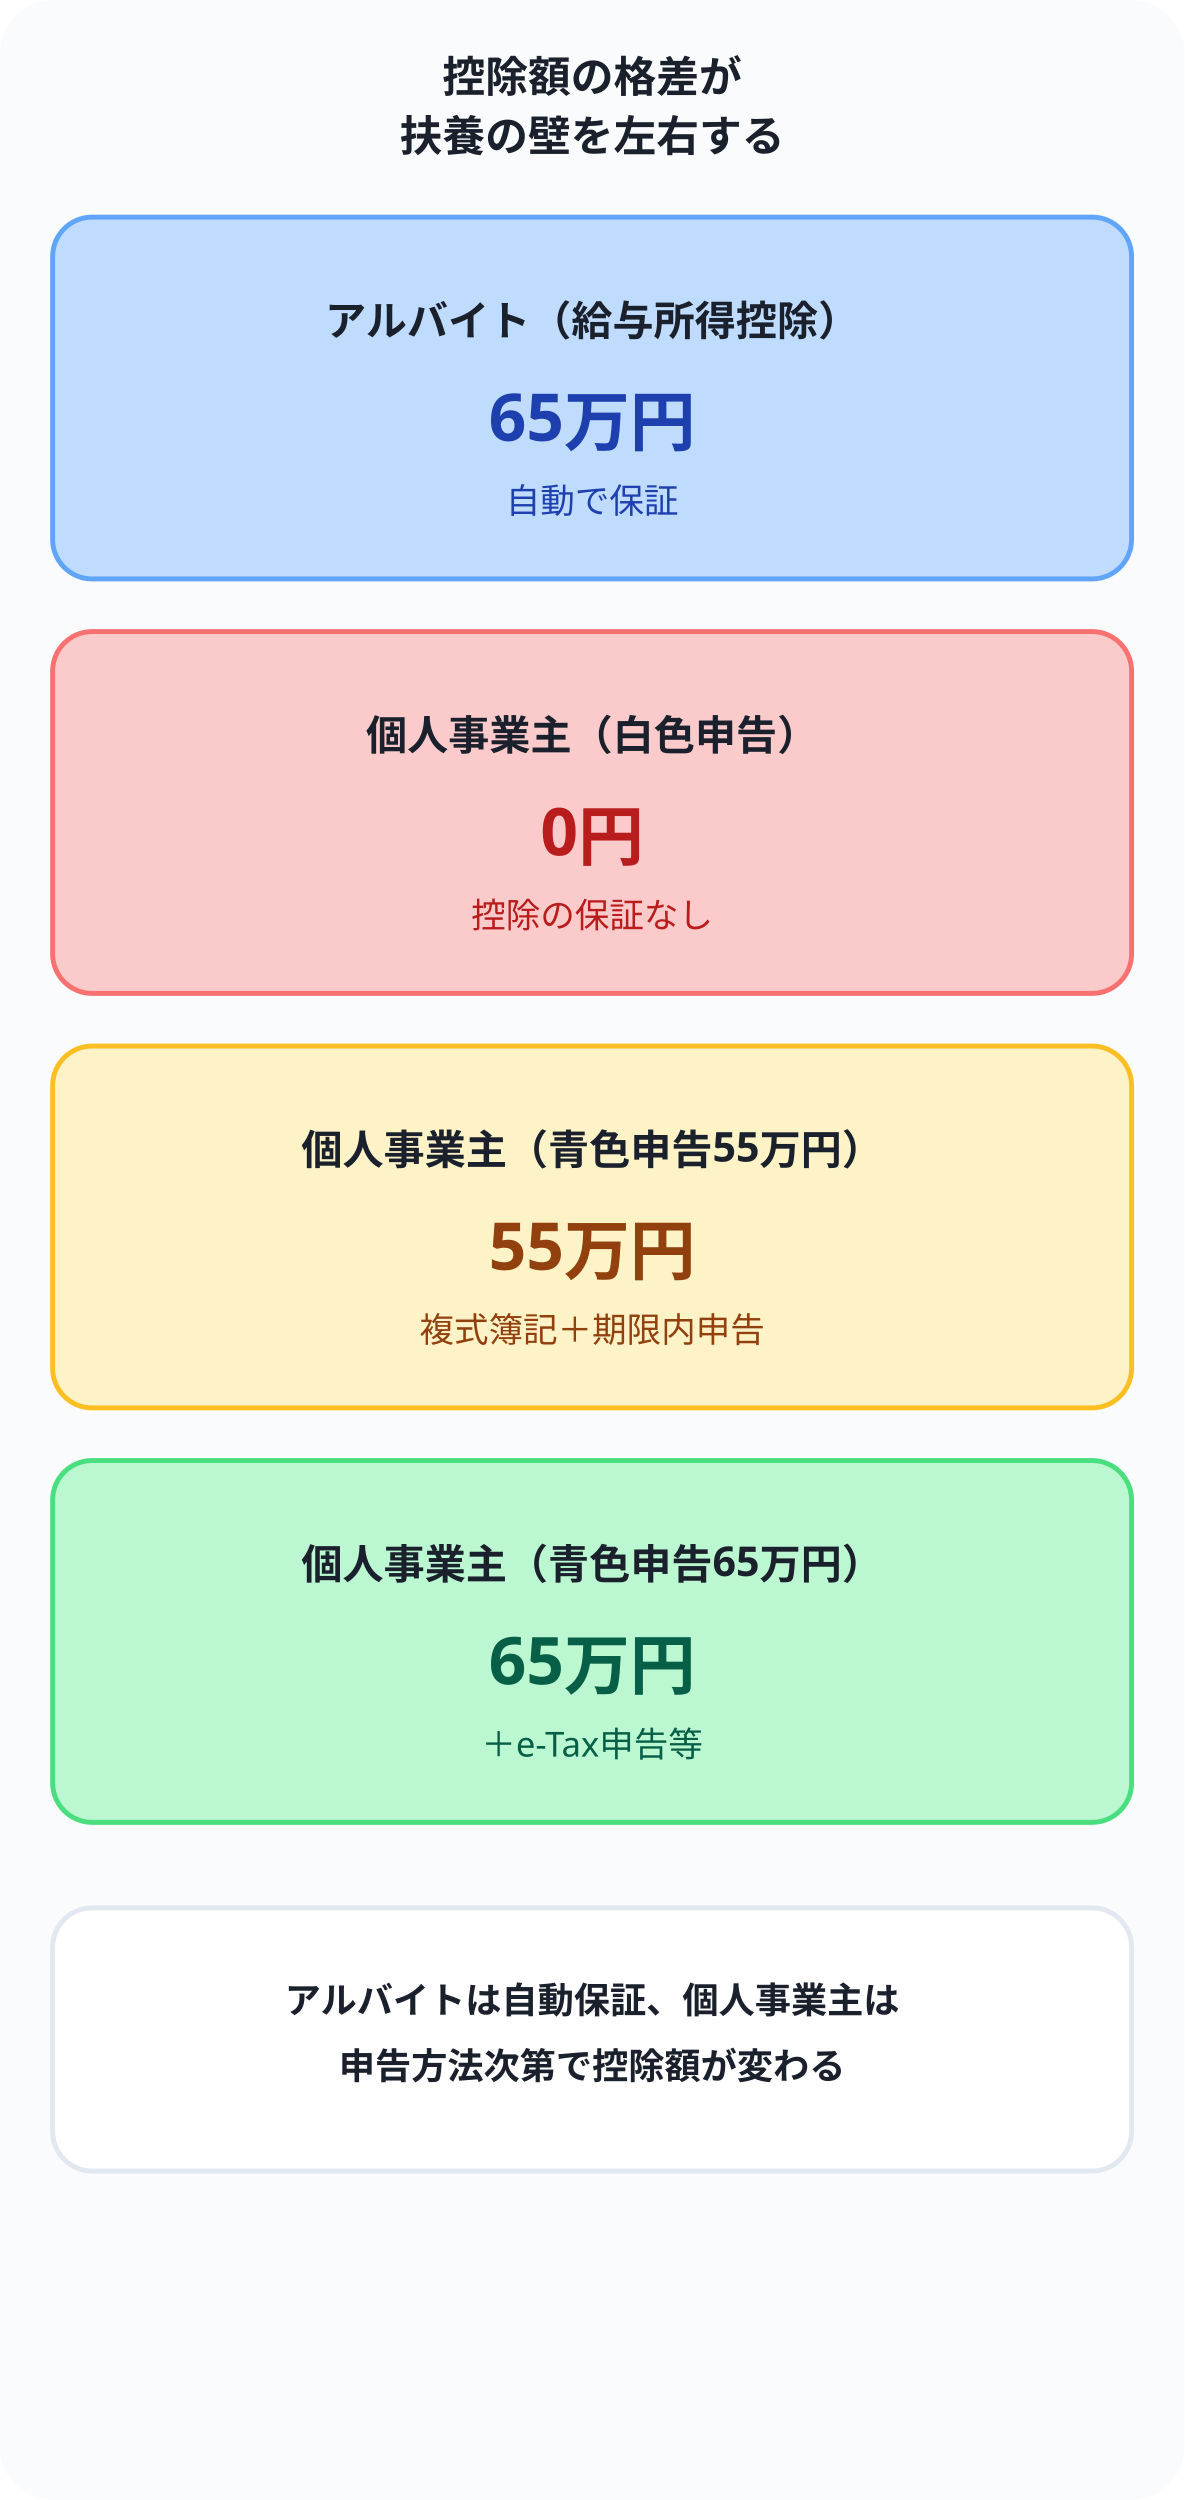
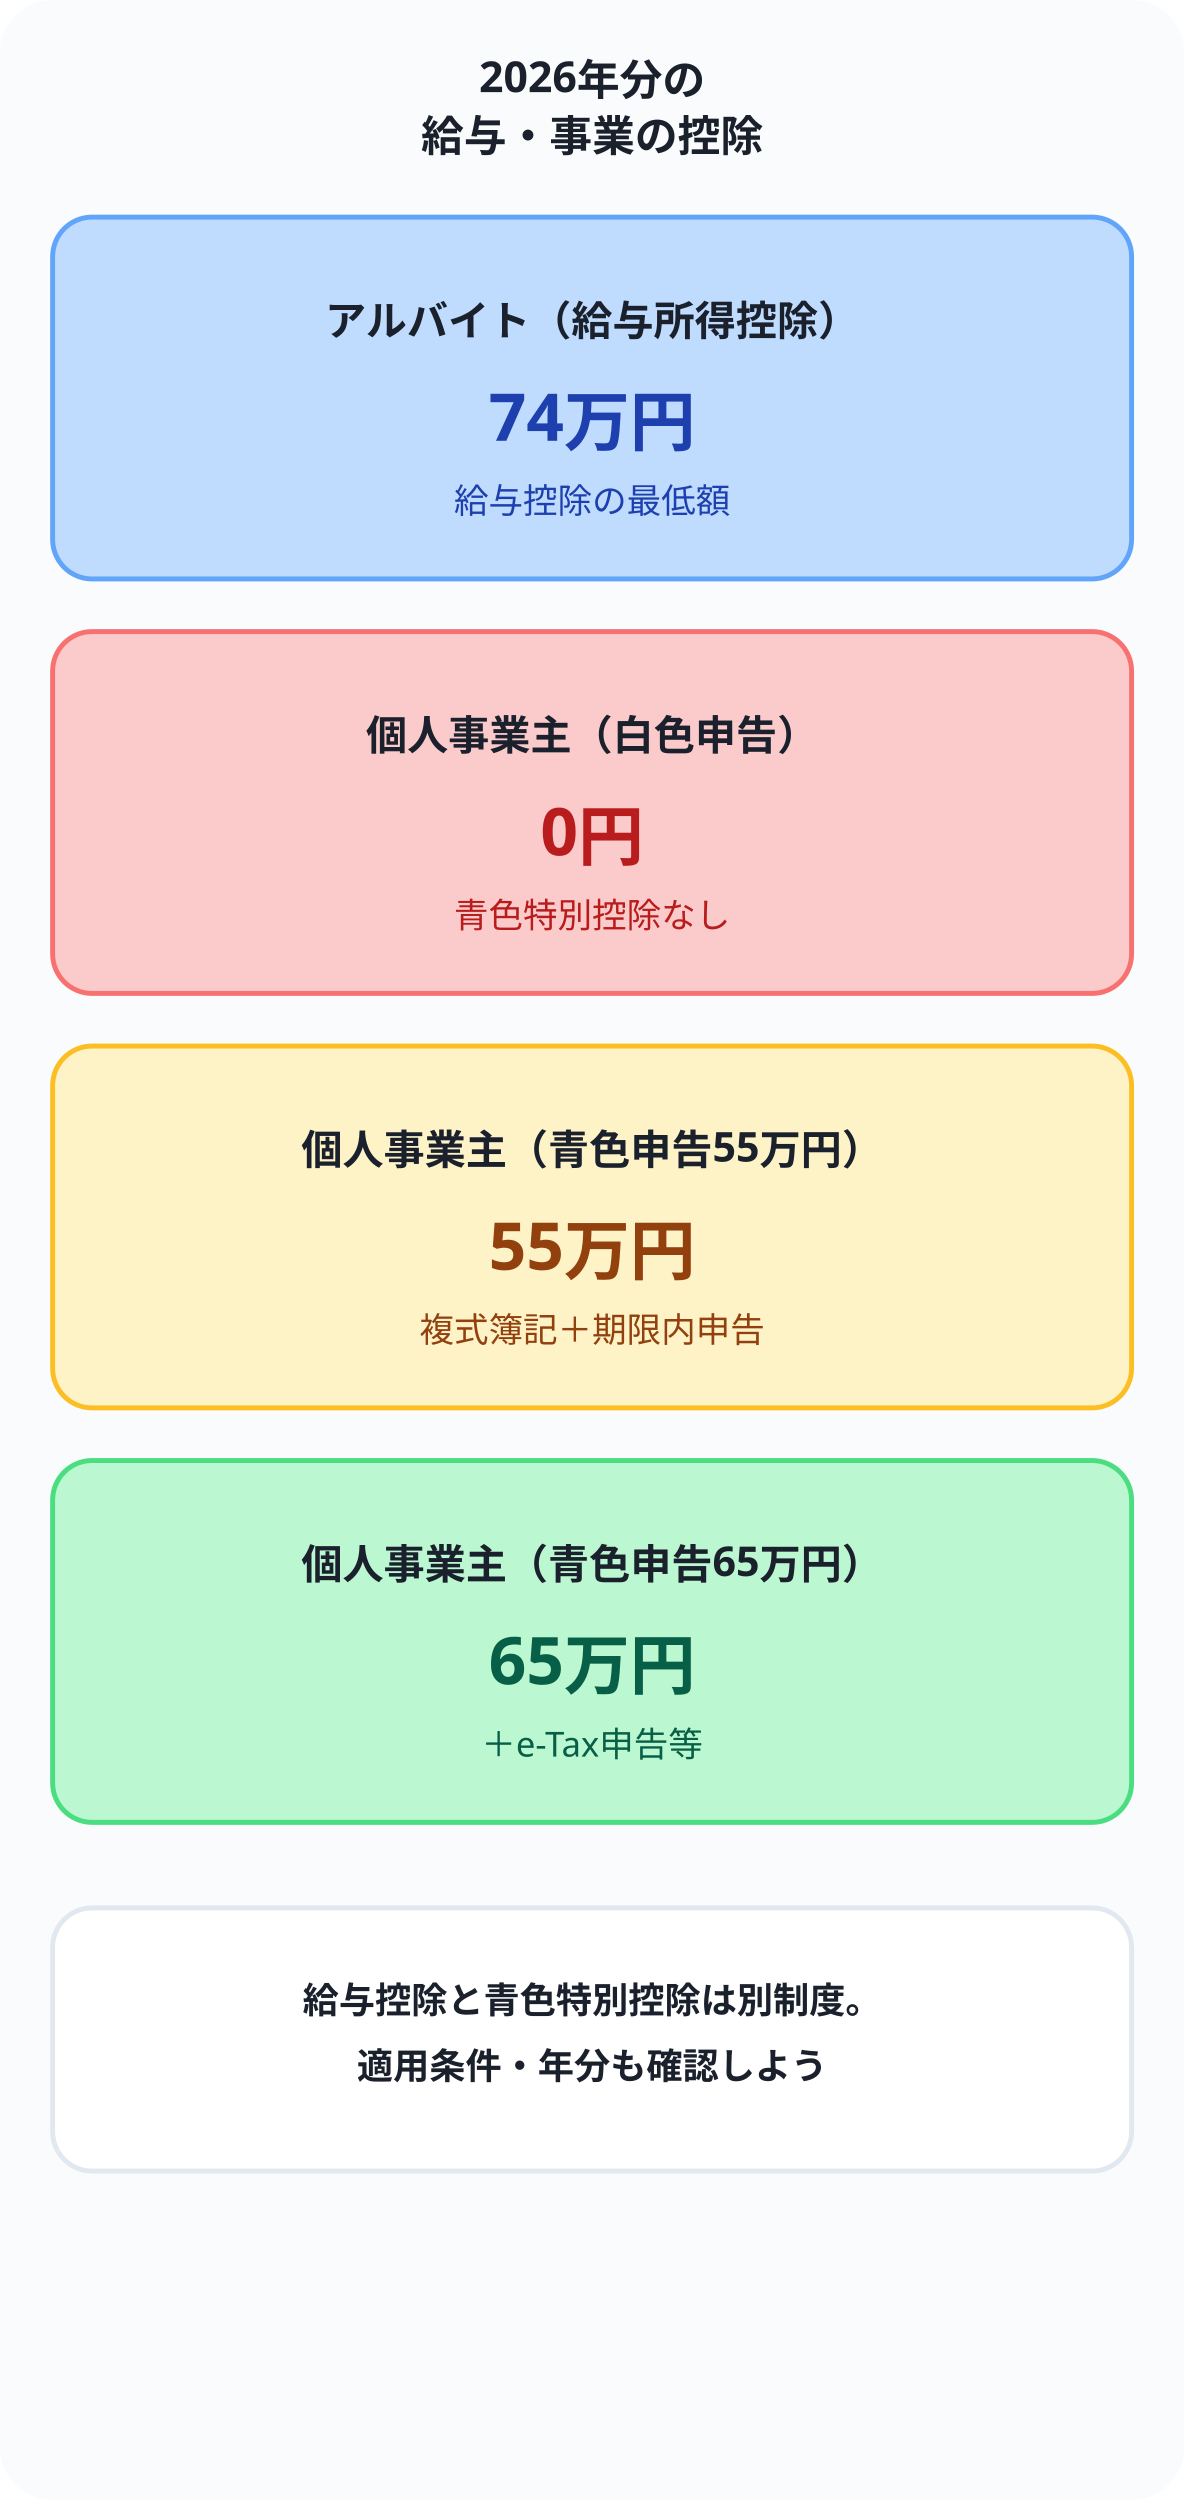
<svg xmlns="http://www.w3.org/2000/svg" viewBox="0 0 360 760" width="360" height="760" role="img" aria-labelledby="svgtitle svgdesc">
  <defs>
    <style>text{font-family:'Noto Sans JP','Hiragino Sans',sans-serif;}</style>
  </defs>
  <rect width="360" height="760" rx="16" fill="#FAFBFC" />
-   <text x="180" y="28" text-anchor="middle" font-size="13" font-weight="700" fill="#1A202C">控除額の格差が</text>
-   <text x="180" y="46" text-anchor="middle" font-size="13" font-weight="700" fill="#1A202C">扶養の壁を左右する</text>
+   <text x="180" y="28" text-anchor="middle" font-size="13" font-weight="700" fill="#1A202C">2026年分の</text>
+   <text x="180" y="46" text-anchor="middle" font-size="13" font-weight="700" fill="#1A202C">給与・事業の控除</text>
  <rect x="16" y="66" width="328" height="110" rx="12" fill="#BFDBFE" stroke="#60A5FA" stroke-width="1.5" />
  <text x="180" y="102" text-anchor="middle" font-size="12.5" font-weight="700" fill="#1A202C">アルバイト（給与所得控除）</text>
-   <text x="180" y="134" text-anchor="middle" font-size="20" font-weight="700" fill="#1E40AF">65万円</text>
-   <text x="180" y="156" text-anchor="middle" font-size="10.5" fill="#1E40AF">自動で保証</text>
+   <text x="180" y="134" text-anchor="middle" font-size="20" font-weight="700" fill="#1E40AF">74万円</text>
+   <text x="180" y="156" text-anchor="middle" font-size="10.5" fill="#1E40AF">給与控除の最低額</text>
  <rect x="16" y="192" width="328" height="110" rx="12" fill="#FBCACA" stroke="#F87171" stroke-width="1.5" />
  <text x="180" y="228" text-anchor="middle" font-size="12.5" font-weight="700" fill="#1A202C">個人事業主（白色申告）</text>
  <text x="180" y="260" text-anchor="middle" font-size="20" font-weight="700" fill="#B91C1C">0円</text>
-   <text x="180" y="282" text-anchor="middle" font-size="10.5" fill="#B91C1C">控除の保証なし</text>
+   <text x="180" y="282" text-anchor="middle" font-size="10.5" fill="#B91C1C">青色特別控除なし</text>
  <rect x="16" y="318" width="328" height="110" rx="12" fill="#FEF3C7" stroke="#FBBF24" stroke-width="1.5" />
  <text x="180" y="354" text-anchor="middle" font-size="12.5" font-weight="700" fill="#1A202C">個人事業主（青色申告55万円）</text>
  <text x="180" y="386" text-anchor="middle" font-size="20" font-weight="700" fill="#92400E">55万円</text>
  <text x="180" y="408" text-anchor="middle" font-size="10.5" fill="#92400E">複式簿記＋期限内申告</text>
  <rect x="16" y="444" width="328" height="110" rx="12" fill="#BBF7D0" stroke="#4ADE80" stroke-width="1.5" />
  <text x="180" y="480" text-anchor="middle" font-size="12.5" font-weight="700" fill="#1A202C">個人事業主（青色申告65万円）</text>
  <text x="180" y="512" text-anchor="middle" font-size="20" font-weight="700" fill="#065F46">65万円</text>
  <text x="180" y="534" text-anchor="middle" font-size="10.5" fill="#065F46">＋e-Tax申告等</text>
  <rect x="16" y="580" width="328" height="80" rx="12" fill="rgba(255,255,255,.9)" stroke="#E2E8F0" stroke-width="1.5" />
-   <text x="180" y="612" text-anchor="middle" font-size="11" font-weight="700" fill="#1A202C">アルバイトは自動保証、個人事業主は</text>
-   <text x="180" y="632" text-anchor="middle" font-size="11" font-weight="700" fill="#1A202C">申告方法次第で控除額が変わる</text>
+   <text x="180" y="612" text-anchor="middle" font-size="11" font-weight="700" fill="#1A202C">給与控除と青色特別控除は別制度。</text>
+   <text x="180" y="632" text-anchor="middle" font-size="11" font-weight="700" fill="#1A202C">適用条件・年分も確認しよう</text>
</svg>
